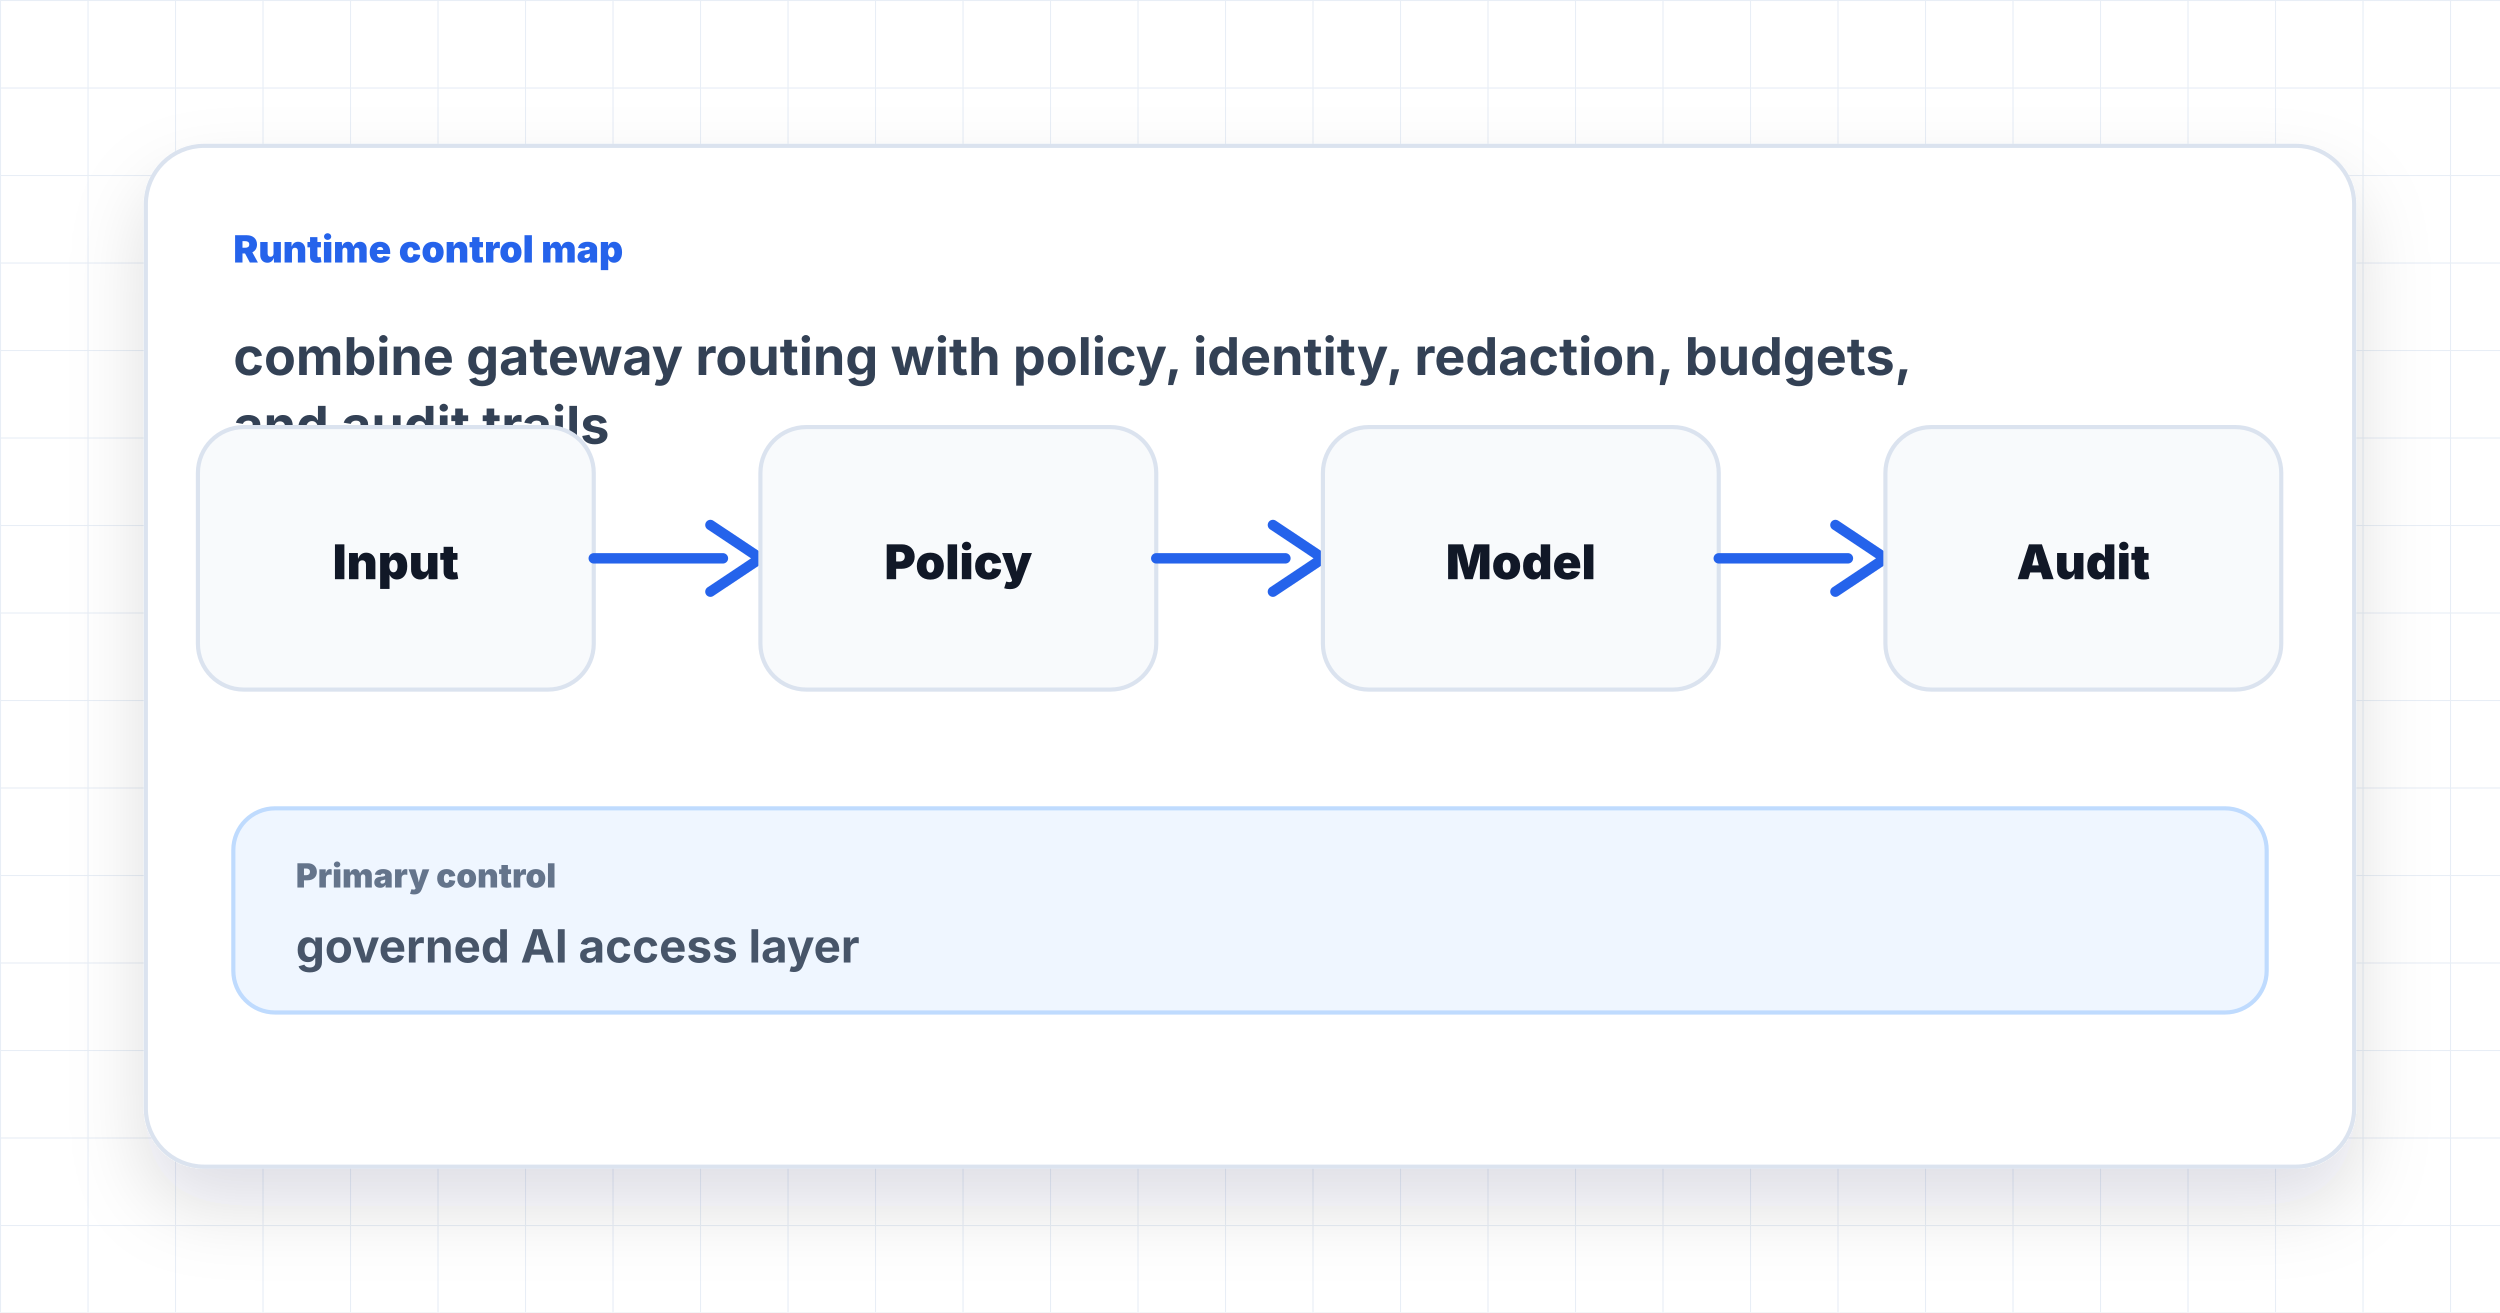
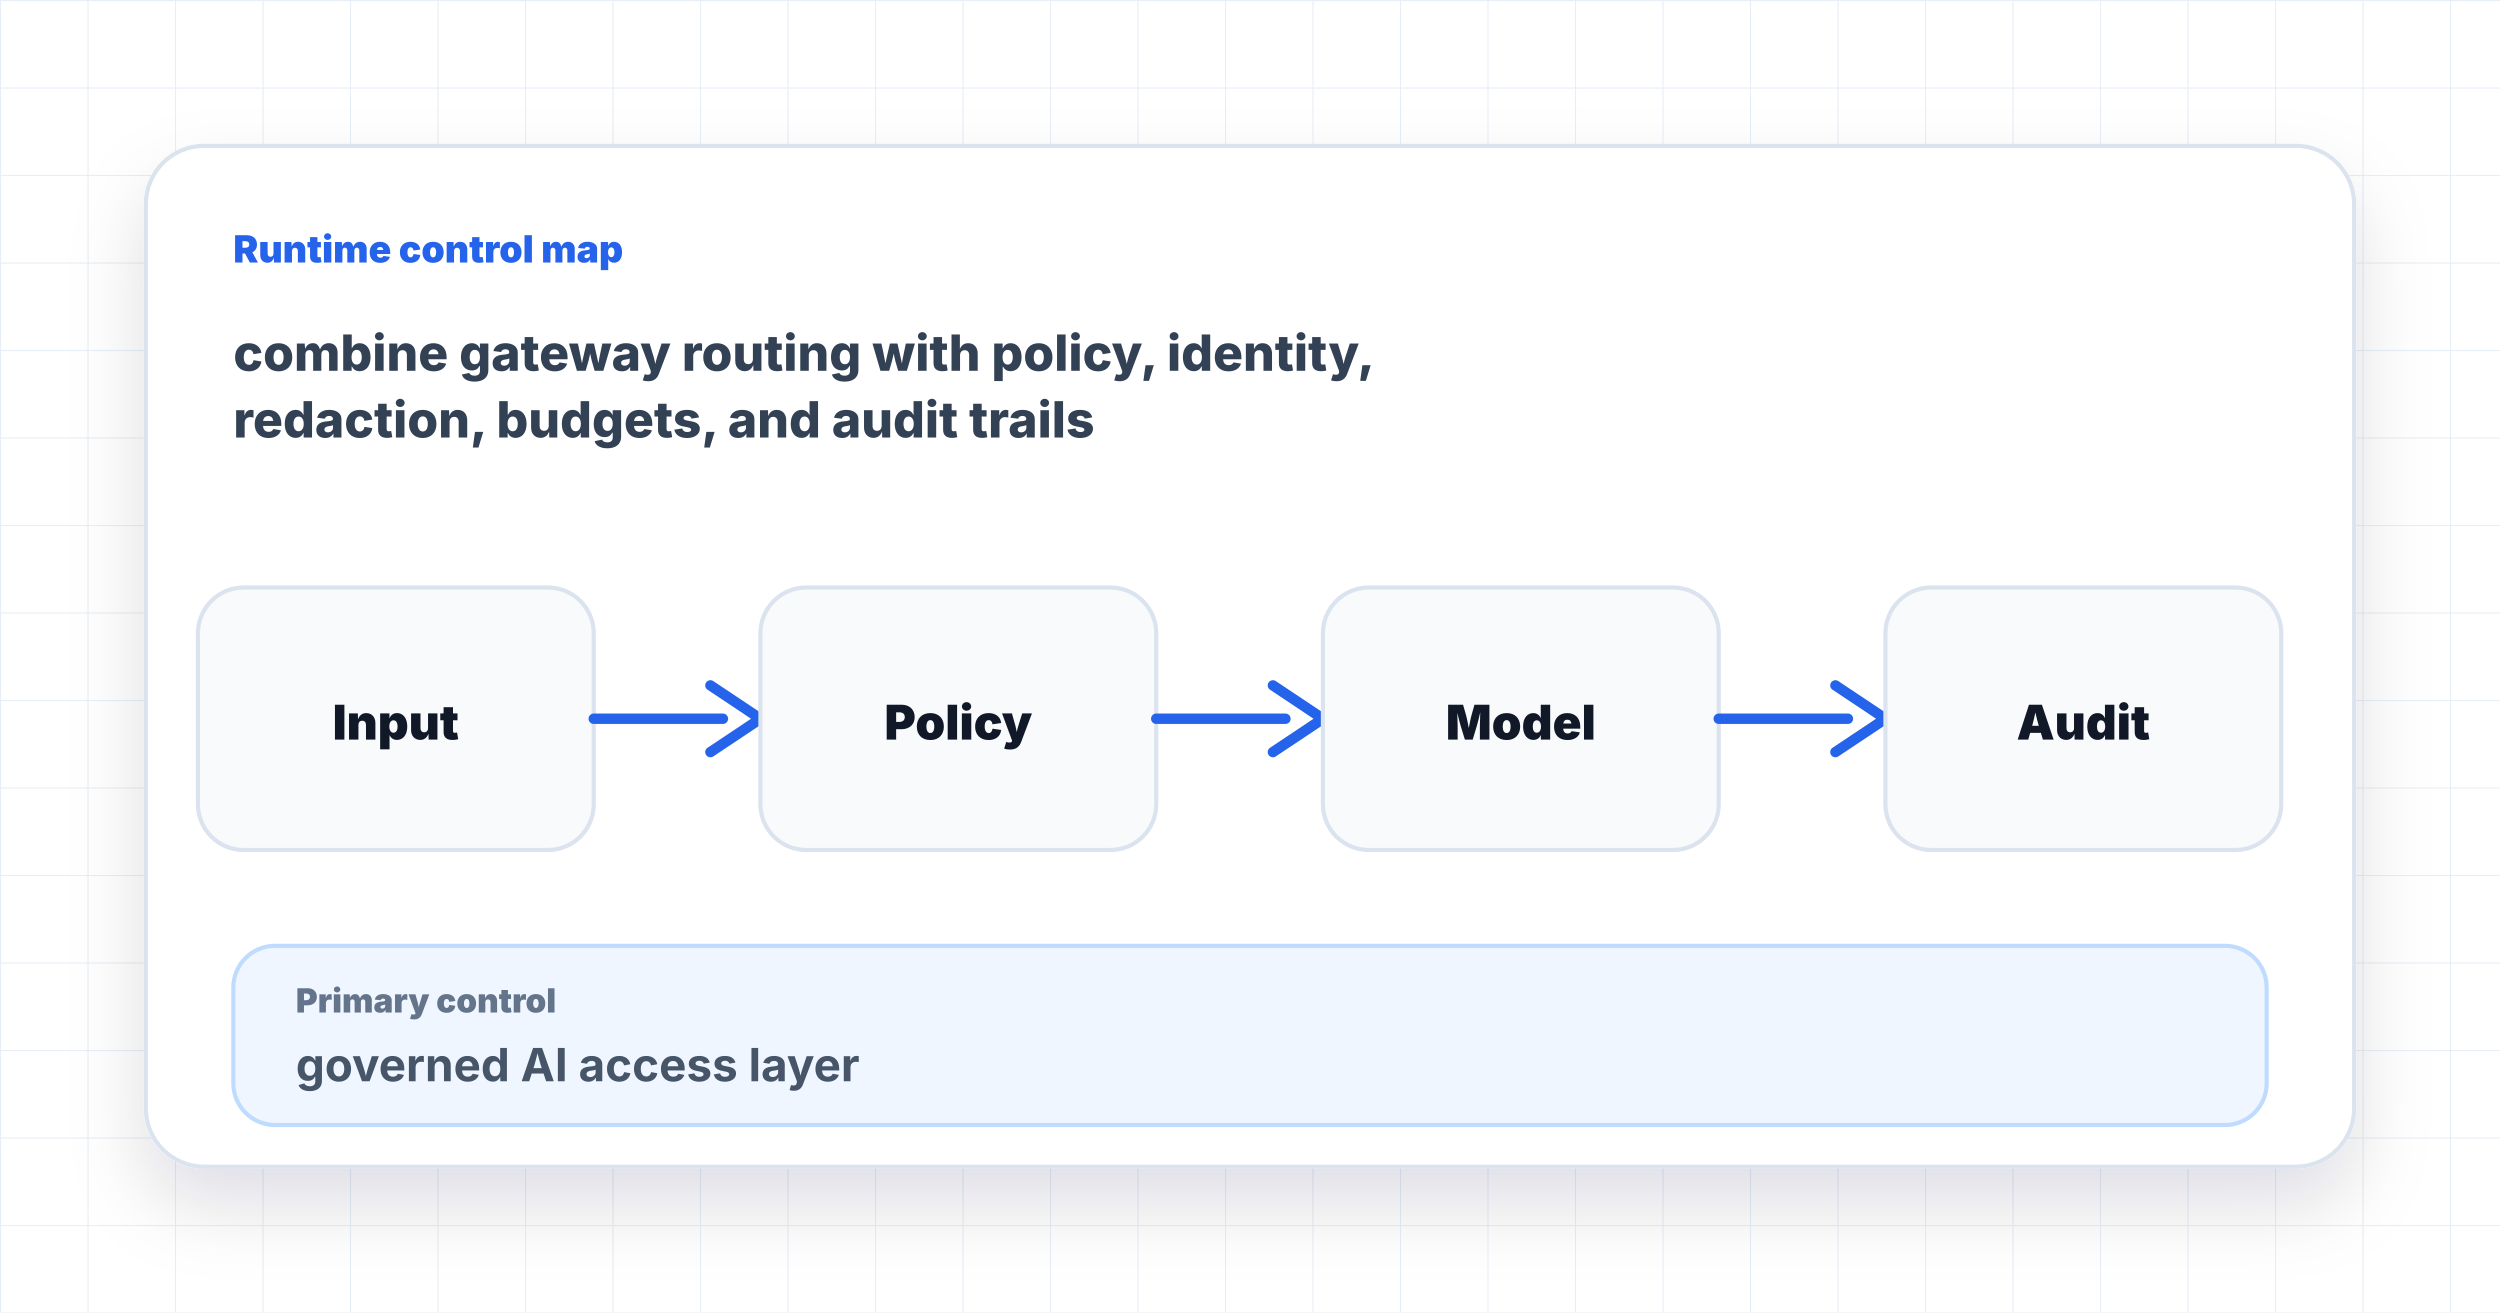
<svg xmlns="http://www.w3.org/2000/svg" width="1200" height="630" viewBox="0 0 1200 630" role="img" aria-label="ai gateway control map">
  <style>
            .eyebrow { font: 900 18px Inter, Arial, sans-serif; letter-spacing: 0; text-transform: uppercase; fill: #2563eb; }
            .title { font: 950 58px Inter, Arial, sans-serif; letter-spacing: 0; fill: #111827; }
-             .subtitle { font: 750 25px Inter, Arial, sans-serif; fill: #334155; }
+             .subtitle { font: 800 24px Inter, Arial, sans-serif; fill: #334155; }
            .body { font: 700 22px Inter, Arial, sans-serif; fill: #475569; }
            .small { font: 800 18px Inter, Arial, sans-serif; fill: #64748b; }
            .label { font: 900 16px Inter, Arial, sans-serif; fill: #64748b; }
            .metric { font: 950 28px Inter, Arial, sans-serif; }
            .node { font: 950 23px Inter, Arial, sans-serif; fill: #111827; }
-             .check { font: 800 21px Inter, Arial, sans-serif; fill: #334155; }
+             .check { font: 800 18px Inter, Arial, sans-serif; fill: #334155; }
        </style>
  <defs>
    <pattern id="grid" width="42" height="42" patternUnits="userSpaceOnUse">
      <path d="M 42 0 L 0 0 0 42" fill="none" stroke="#e8eef6" stroke-width="1" />
    </pattern>
    <filter id="shadow" x="-20%" y="-20%" width="140%" height="150%">
      <feDropShadow dx="0" dy="18" stdDeviation="18" flood-color="#0f172a" flood-opacity="0.13" />
    </filter>
  </defs>
  <rect width="1200" height="630" fill="#ffffff" />
  <rect width="1200" height="630" fill="url(#grid)" />
  <rect x="70" y="70" width="1060" height="490" rx="28" fill="#ffffff" stroke="#dbe3ef" stroke-width="2" filter="url(#shadow)" />
  <text class="eyebrow" x="112" y="126">Runtime control map</text>
-   <text class="subtitle" x="112" y="180">
-     <tspan x="112" dy="0">combine gateway routing with policy, identity, redaction, budgets,</tspan>
-     <tspan x="112" dy="33">and audit trails</tspan>
+   <text class="subtitle" x="112" y="178">
+     <tspan x="112" dy="0">combine gateway routing with policy, identity,</tspan>
+     <tspan x="112" dy="32">redaction, budgets, and audit trails</tspan>
  </text>
-   <rect x="95" y="205" width="190" height="126" rx="22" fill="#f8fafc" stroke="#dbe3ef" stroke-width="2" />
-   <text class="node" x="190" y="278" text-anchor="middle">Input</text>
-   <path d="M 285 268 L 347 268" stroke="#2563eb" stroke-width="5" stroke-linecap="round" />
-   <path d="M 341 252 L 365 268 L 341 284" fill="none" stroke="#2563eb" stroke-width="5" stroke-linecap="round" stroke-linejoin="round" />
-   <rect x="365" y="205" width="190" height="126" rx="22" fill="#f8fafc" stroke="#dbe3ef" stroke-width="2" />
-   <text class="node" x="460" y="278" text-anchor="middle">Policy</text>
-   <path d="M 555 268 L 617 268" stroke="#2563eb" stroke-width="5" stroke-linecap="round" />
-   <path d="M 611 252 L 635 268 L 611 284" fill="none" stroke="#2563eb" stroke-width="5" stroke-linecap="round" stroke-linejoin="round" />
-   <rect x="635" y="205" width="190" height="126" rx="22" fill="#f8fafc" stroke="#dbe3ef" stroke-width="2" />
-   <text class="node" x="730" y="278" text-anchor="middle">Model</text>
-   <path d="M 825 268 L 887 268" stroke="#2563eb" stroke-width="5" stroke-linecap="round" />
-   <path d="M 881 252 L 905 268 L 881 284" fill="none" stroke="#2563eb" stroke-width="5" stroke-linecap="round" stroke-linejoin="round" />
-   <rect x="905" y="205" width="190" height="126" rx="22" fill="#f8fafc" stroke="#dbe3ef" stroke-width="2" />
-   <text class="node" x="1000" y="278" text-anchor="middle">Audit</text>
-   <rect x="112" y="388" width="976" height="98" rx="20" fill="#eff6ff" stroke="#bfdbfe" stroke-width="2" />
-   <text class="label" x="142" y="426">Primary control</text>
-   <text class="body" x="142" y="462">
+   <rect x="95" y="282" width="190" height="126" rx="22" fill="#f8fafc" stroke="#dbe3ef" stroke-width="2" />
+   <text class="node" x="190" y="355" text-anchor="middle">Input</text>
+   <path d="M 285 345 L 347 345" stroke="#2563eb" stroke-width="5" stroke-linecap="round" />
+   <path d="M 341 329 L 365 345 L 341 361" fill="none" stroke="#2563eb" stroke-width="5" stroke-linecap="round" stroke-linejoin="round" />
+   <rect x="365" y="282" width="190" height="126" rx="22" fill="#f8fafc" stroke="#dbe3ef" stroke-width="2" />
+   <text class="node" x="460" y="355" text-anchor="middle">Policy</text>
+   <path d="M 555 345 L 617 345" stroke="#2563eb" stroke-width="5" stroke-linecap="round" />
+   <path d="M 611 329 L 635 345 L 611 361" fill="none" stroke="#2563eb" stroke-width="5" stroke-linecap="round" stroke-linejoin="round" />
+   <rect x="635" y="282" width="190" height="126" rx="22" fill="#f8fafc" stroke="#dbe3ef" stroke-width="2" />
+   <text class="node" x="730" y="355" text-anchor="middle">Model</text>
+   <path d="M 825 345 L 887 345" stroke="#2563eb" stroke-width="5" stroke-linecap="round" />
+   <path d="M 881 329 L 905 345 L 881 361" fill="none" stroke="#2563eb" stroke-width="5" stroke-linecap="round" stroke-linejoin="round" />
+   <rect x="905" y="282" width="190" height="126" rx="22" fill="#f8fafc" stroke="#dbe3ef" stroke-width="2" />
+   <text class="node" x="1000" y="355" text-anchor="middle">Audit</text>
+   <rect x="112" y="454" width="976" height="86" rx="20" fill="#eff6ff" stroke="#bfdbfe" stroke-width="2" />
+   <text class="label" x="142" y="486">Primary control</text>
+   <text class="body" x="142" y="519">
    <tspan x="142" dy="0">governed AI access layer</tspan>
  </text>
</svg>
